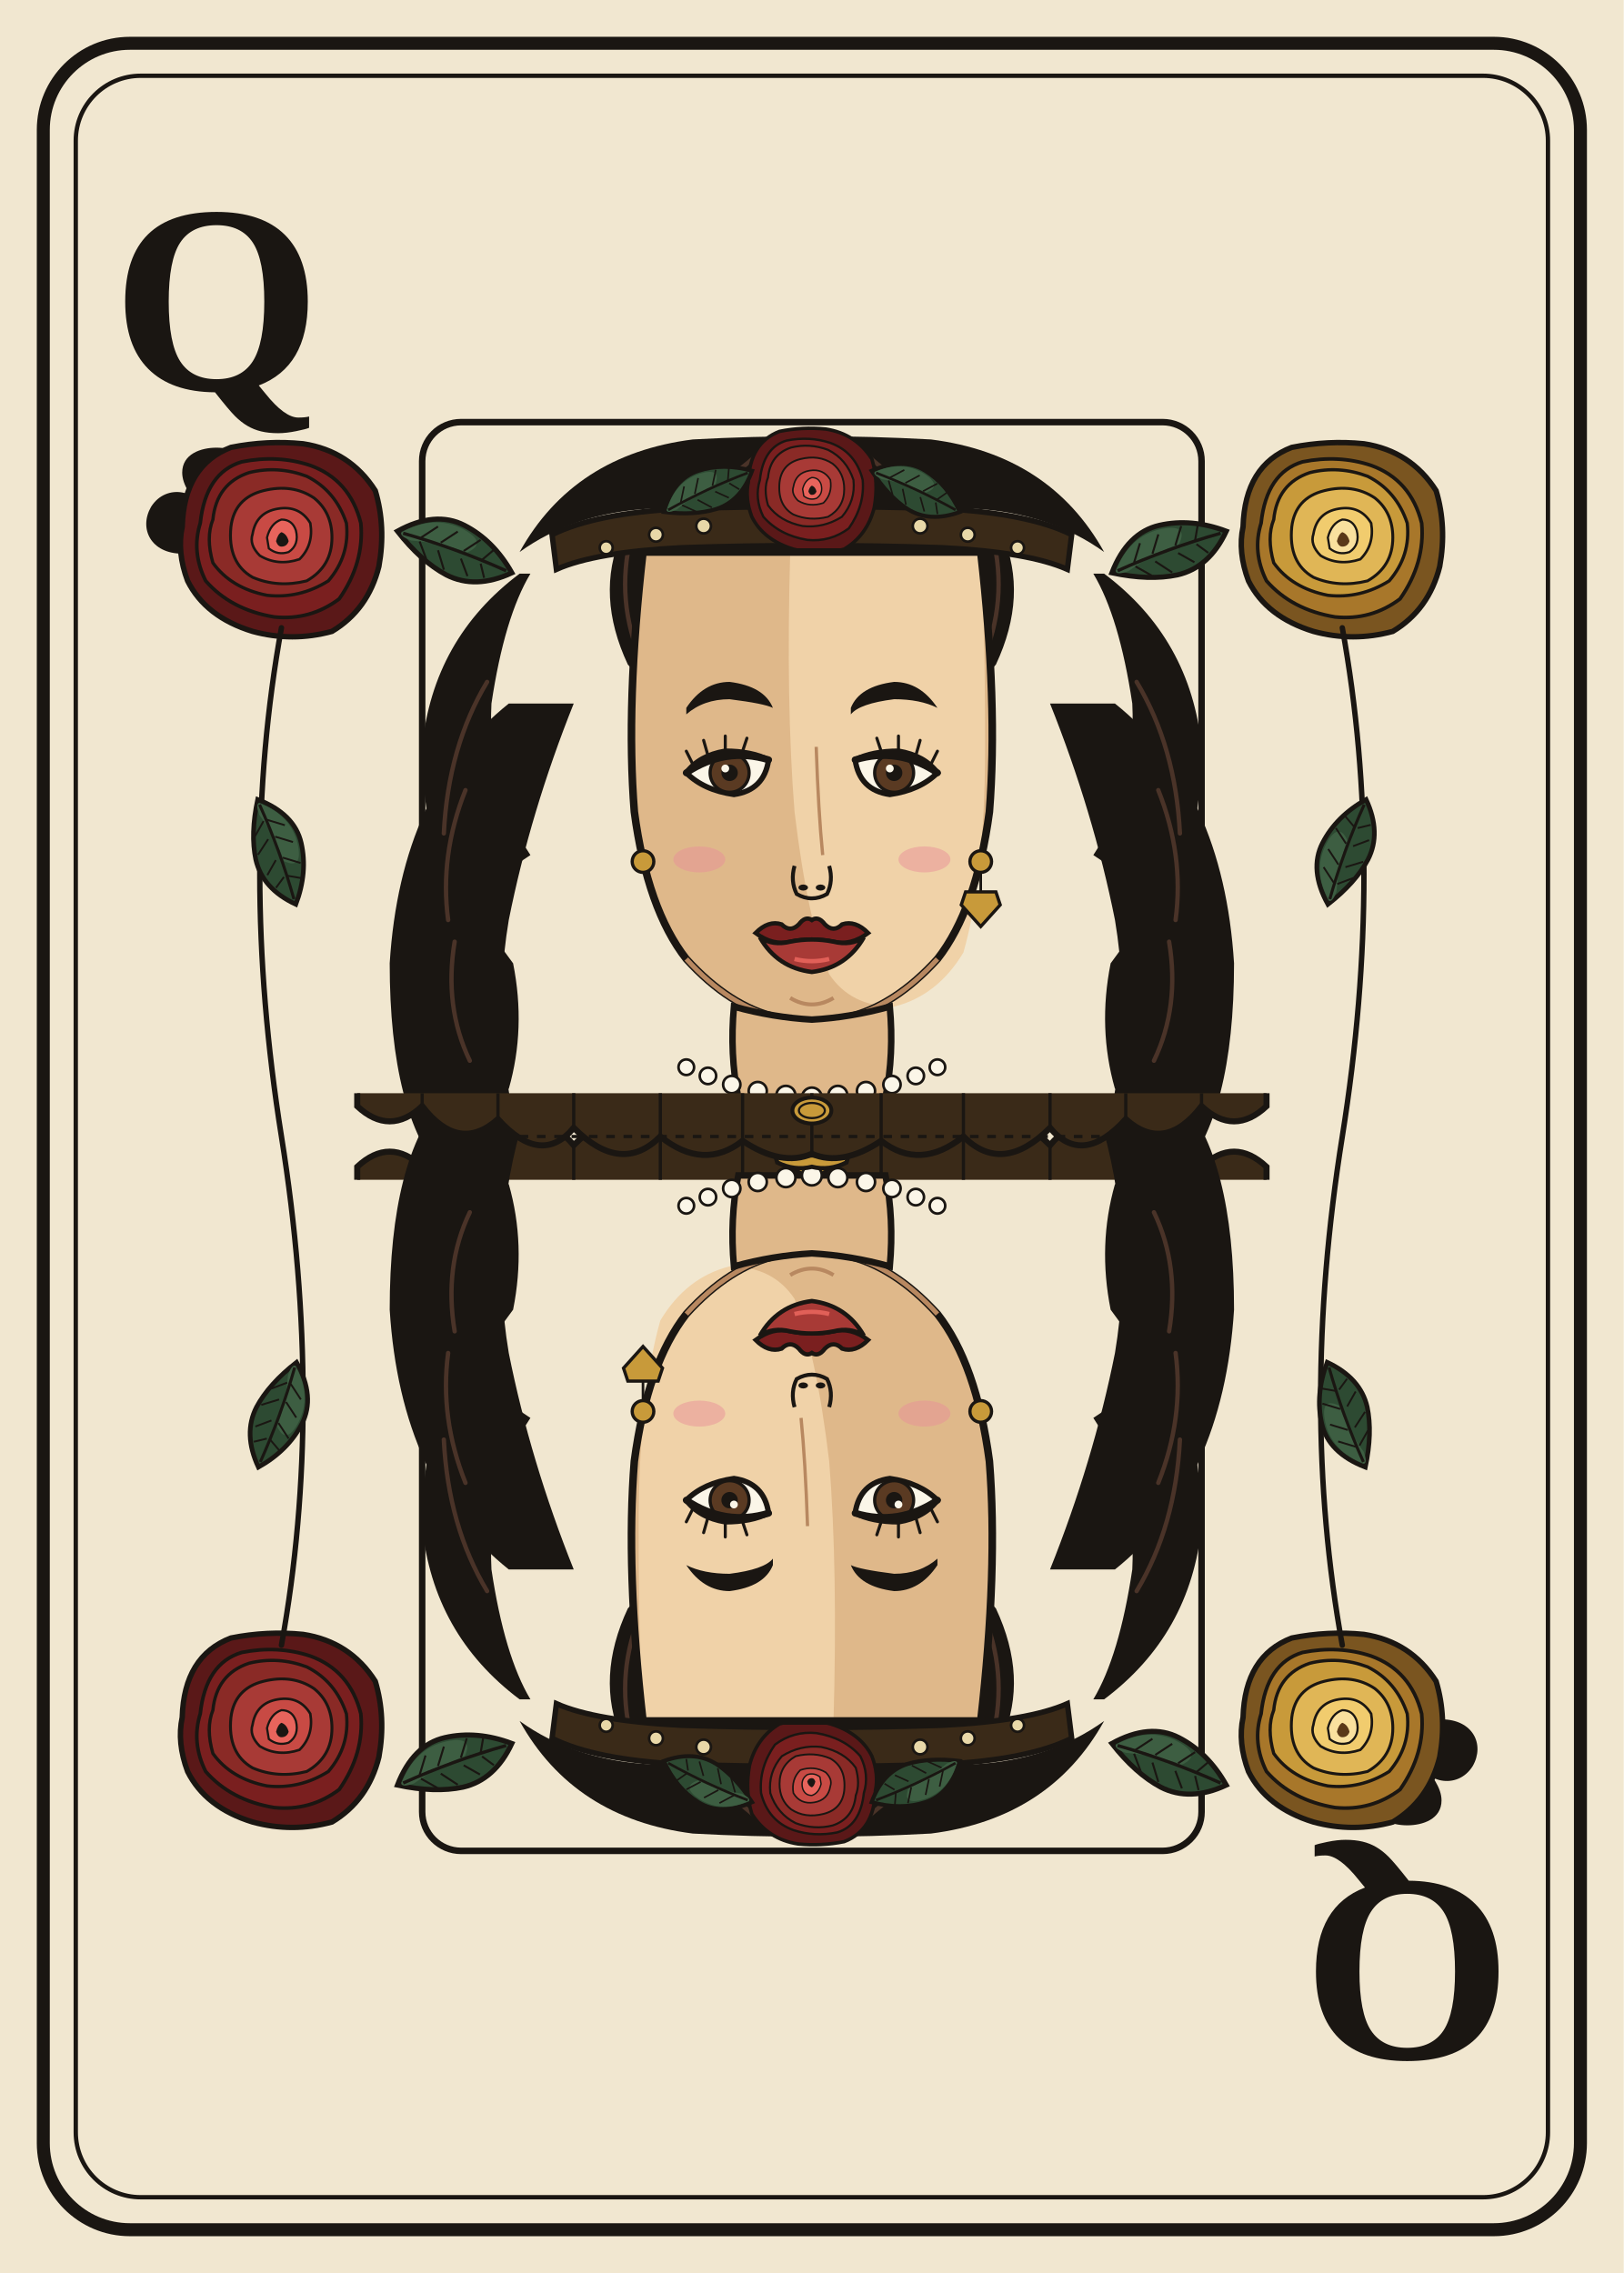
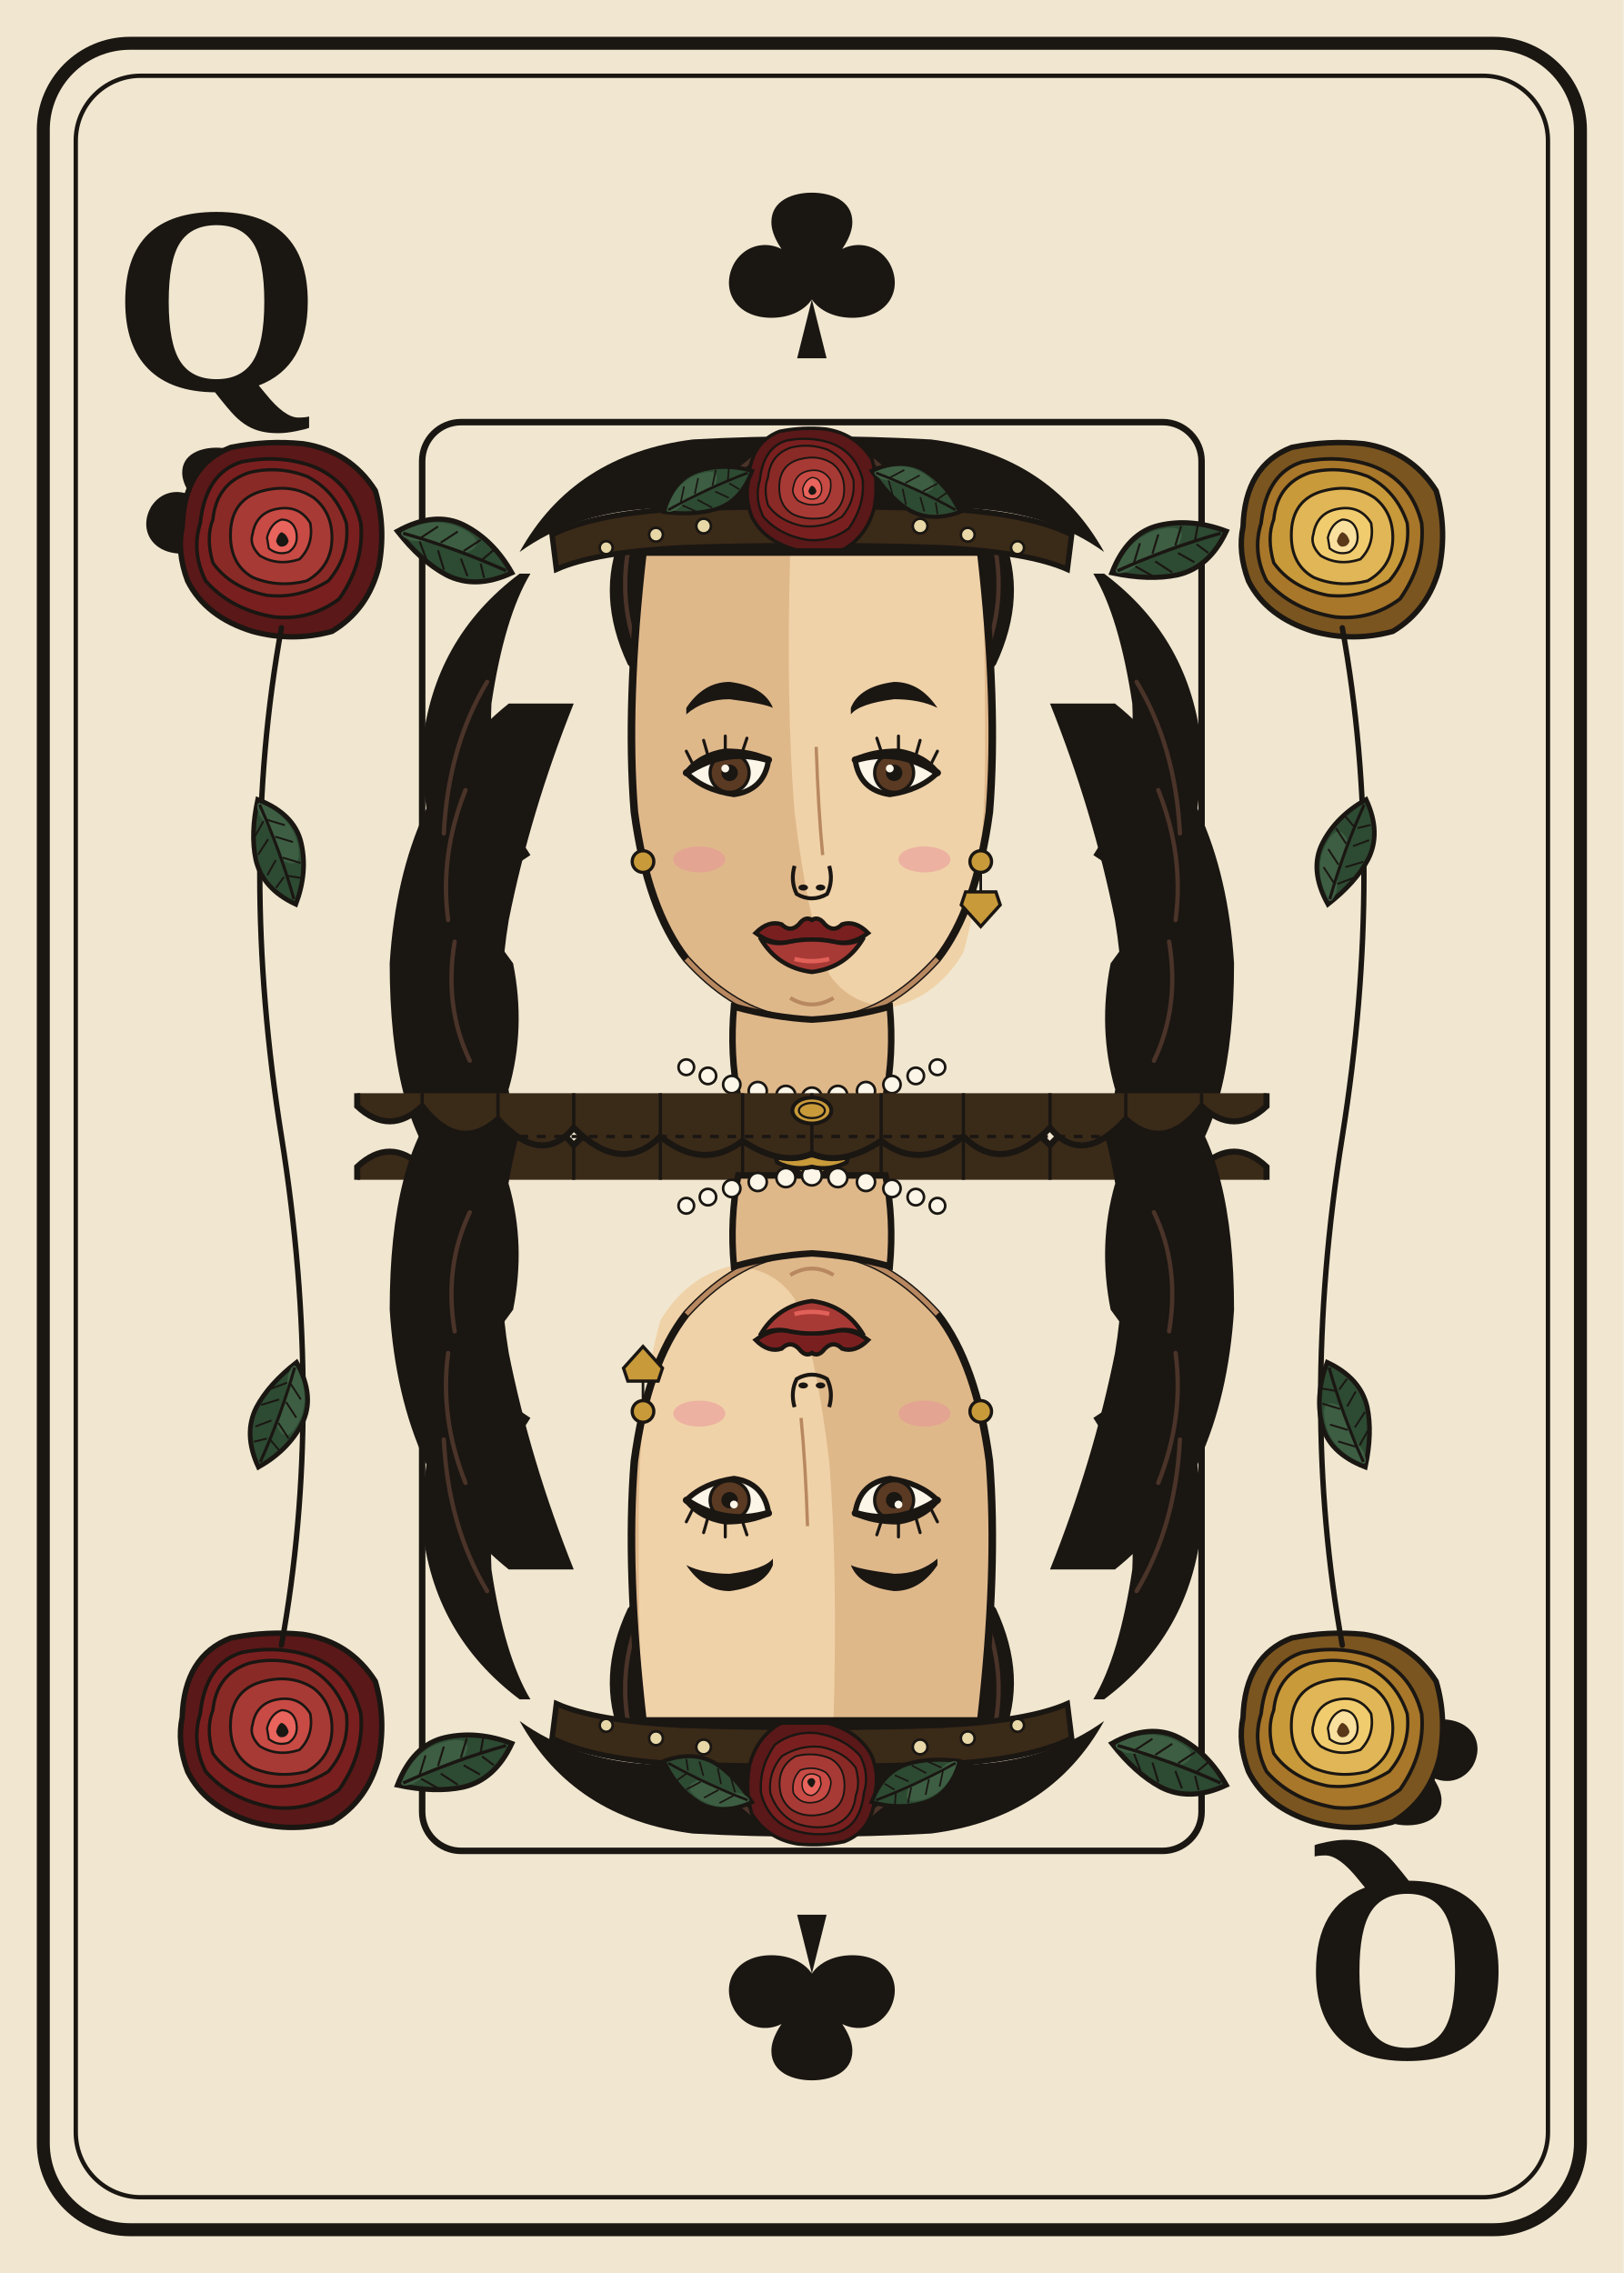
<svg xmlns="http://www.w3.org/2000/svg" viewBox="0 0 750 1050" width="750" height="1050">
  <defs>
    <symbol id="leaf-w" viewBox="-32 -16 64 32">
      <path d="M -30 0 Q -16 -16 0 -14 Q 16 -12 30 0 Q 16 14 0 12 Q -14 10 -30 0 Z" fill="#2d4a32" stroke="#1a1612" stroke-width="2.5" />
      <path d="M -28 0 Q -16 -14 0 -12 Q 14 -10 6 -2 Q -8 -2 -22 2 Q -28 2 -28 0 Z" fill="#3d5e42" />
      <path d="M -27 0 Q 0 -2 27 0" stroke="#1a1612" stroke-width="1.6" fill="none" />
      <g stroke="#1a1612" stroke-width="1" fill="none">
        <path d="M -18 -1 L -12 -9" />
        <path d="M -8 -2 L -2 -10" />
        <path d="M 4 -2 L 10 -10" />
        <path d="M 14 -1 L 18 -8" />
        <path d="M -18 1 L -12 8" />
        <path d="M -8 2 L -2 10" />
        <path d="M 4 2 L 10 9" />
        <path d="M 14 1 L 18 7" />
      </g>
    </symbol>
    <symbol id="rose-r" viewBox="-60 -60 120 120">
      <path d="M -55 -8 Q -54 -42 -28 -52 Q -8 -56 12 -54 Q 38 -50 52 -28 Q 58 -8 54 14 Q 48 38 28 50 Q 6 56 -16 50 Q -42 42 -52 22 Q -58 6 -55 -8 Z" fill="#5a1818" stroke="#1a1612" stroke-width="3" />
      <path d="M -45 -10 Q -42 -38 -22 -44 Q -2 -48 16 -42 Q 38 -34 44 -10 Q 46 12 32 32 Q 16 44 -4 42 Q -28 38 -42 22 Q -50 6 -45 -10 Z" fill="#7a1f1f" stroke="#1a1612" stroke-width="2" />
      <path d="M -38 -12 Q -36 -32 -18 -38 Q -2 -42 14 -36 Q 30 -28 36 -10 Q 38 8 26 22 Q 10 32 -8 30 Q -28 26 -38 12 Q -42 -2 -38 -12 Z" fill="#8a2a26" stroke="#1a1612" stroke-width="1.8" />
      <path d="M -28 -8 Q -26 -24 -10 -28 Q 6 -32 18 -24 Q 28 -16 28 -2 Q 28 14 14 22 Q -2 26 -16 20 Q -30 12 -28 -8 Z" fill="#a83a36" stroke="#1a1612" stroke-width="1.6" />
      <path d="M -16 -4 Q -14 -16 -2 -18 Q 10 -20 16 -10 Q 18 2 10 10 Q -2 14 -12 8 Q -18 2 -16 -4 Z" fill="#c84a44" stroke="#1a1612" stroke-width="1.4" />
      <path d="M -8 -2 Q -6 -10 0 -12 Q 6 -12 8 -6 Q 10 2 4 6 Q -2 8 -7 4 Z" fill="#e8645c" stroke="#1a1612" stroke-width="1.2" />
      <path d="M -3 0 Q -2 -4 0 -5 Q 3 -4 4 0 Q 3 3 0 3 Q -2 3 -3 0 Z" fill="#1a1612" />
    </symbol>
    <symbol id="rose-y" viewBox="-60 -60 120 120">
      <path d="M -55 -8 Q -54 -42 -28 -52 Q -8 -56 12 -54 Q 38 -50 52 -28 Q 58 -8 54 14 Q 48 38 28 50 Q 6 56 -16 50 Q -42 42 -52 22 Q -58 6 -55 -8 Z" fill="#7a5520" stroke="#1a1612" stroke-width="3" />
      <path d="M -45 -10 Q -42 -38 -22 -44 Q -2 -48 16 -42 Q 38 -34 44 -10 Q 46 12 32 32 Q 16 44 -4 42 Q -28 38 -42 22 Q -50 6 -45 -10 Z" fill="#a8772a" stroke="#1a1612" stroke-width="2" />
      <path d="M -38 -12 Q -36 -32 -18 -38 Q -2 -42 14 -36 Q 30 -28 36 -10 Q 38 8 26 22 Q 10 32 -8 30 Q -28 26 -38 12 Q -42 -2 -38 -12 Z" fill="#c89a3a" stroke="#1a1612" stroke-width="1.8" />
      <path d="M -28 -8 Q -26 -24 -10 -28 Q 6 -32 18 -24 Q 28 -16 28 -2 Q 28 14 14 22 Q -2 26 -16 20 Q -30 12 -28 -8 Z" fill="#e0b656" stroke="#1a1612" stroke-width="1.6" />
      <path d="M -16 -4 Q -14 -16 -2 -18 Q 10 -20 16 -10 Q 18 2 10 10 Q -2 14 -12 8 Q -18 2 -16 -4 Z" fill="#f1cc6e" stroke="#1a1612" stroke-width="1.4" />
      <path d="M -8 -2 Q -6 -10 0 -12 Q 6 -12 8 -6 Q 10 2 4 6 Q -2 8 -7 4 Z" fill="#f9e09e" stroke="#1a1612" stroke-width="1.2" />
      <path d="M -3 0 Q -2 -4 0 -5 Q 3 -4 4 0 Q 3 3 0 3 Q -2 3 -3 0 Z" fill="#5a3818" />
    </symbol>
    <symbol id="queen-half" viewBox="-220 -340 440 360">
      <path d="M -140 -200 Q -190 -160 -195 -80 Q -195 -10 -170 18 L -130 18 Q -150 -40 -140 -100 Q -130 -150 -110 -200 Z" fill="#1a1612" />
      <path d="M 140 -200 Q 190 -160 195 -80 Q 195 -10 170 18 L 130 18 Q 150 -40 140 -100 Q 130 -150 110 -200 Z" fill="#1a1612" />
      <path d="M -135 -270 Q -110 -315 -55 -322 Q 0 -325 55 -322 Q 110 -315 135 -270 Q 110 -288 75 -290 Q 38 -290 8 -286 L 0 -278 L -8 -286 Q -38 -290 -75 -290 Q -110 -288 -135 -270 Z" fill="#1a1612" />
      <path d="M -135 -260 Q -175 -230 -180 -180 Q -180 -130 -160 -110 L -130 -130 Q -150 -160 -148 -200 Q -142 -240 -130 -260 Z" fill="#1a1612" />
      <path d="M -160 -110 Q -180 -85 -170 -50 Q -160 -25 -140 -22 Q -132 -50 -138 -80 Z" fill="#1a1612" />
      <path d="M 135 -260 Q 175 -230 180 -180 Q 180 -130 160 -110 L 130 -130 Q 150 -160 148 -200 Q 142 -240 130 -260 Z" fill="#1a1612" />
      <path d="M 160 -110 Q 180 -85 170 -50 Q 160 -25 140 -22 Q 132 -50 138 -80 Z" fill="#1a1612" />
      <path d="M -88 -278 Q -100 -250 -85 -218 Q -65 -195 -40 -200 Q -50 -230 -55 -260 Q -70 -278 -88 -278 Z" fill="#1a1612" />
      <path d="M 88 -278 Q 100 -250 85 -218 Q 65 -195 40 -200 Q 50 -230 55 -260 Q 70 -278 88 -278 Z" fill="#1a1612" />
      <g stroke="#4a3328" stroke-width="2" fill="none" stroke-linecap="round">
        <path d="M 0 -310 Q -15 -290 -30 -278" />
        <path d="M 0 -310 Q 15 -290 30 -278" />
        <path d="M -25 -315 Q -45 -298 -65 -286" />
        <path d="M 25 -315 Q 45 -298 65 -286" />
        <path d="M -85 -270 Q -90 -240 -75 -212" />
        <path d="M 85 -270 Q 90 -240 75 -212" />
        <path d="M -150 -210 Q -168 -180 -170 -140" />
        <path d="M -160 -160 Q -172 -130 -168 -100" />
        <path d="M -165 -90 Q -170 -60 -158 -35" />
        <path d="M 150 -210 Q 168 -180 170 -140" />
        <path d="M 160 -160 Q 172 -130 168 -100" />
        <path d="M 165 -90 Q 170 -60 158 -35" />
      </g>
      <path d="M -120 -278 Q -100 -288 -60 -290 Q 0 -292 60 -290 Q 100 -288 120 -278 L 118 -262 Q 100 -270 60 -272 Q 0 -274 -60 -272 Q -100 -270 -118 -262 Z" fill="#3a2a18" stroke="#1a1612" stroke-width="2.5" />
      <g fill="#e8d8a8" stroke="#1a1612" stroke-width="1.2">
        <circle cx="-95" cy="-272" r="3" />
        <circle cx="-72" cy="-278" r="3.2" />
        <circle cx="-50" cy="-282" r="3.4" />
        <circle cx="50" cy="-282" r="3.4" />
        <circle cx="72" cy="-278" r="3.2" />
        <circle cx="95" cy="-272" r="3" />
      </g>
      <use href="#rose-r" x="-32" y="-330" width="64" height="64" />
      <use href="#leaf-w" x="-72" y="-310" width="48" height="24" transform="rotate(-25 -48 -298)" />
      <use href="#leaf-w" x="24" y="-310" width="48" height="24" transform="rotate(25 48 -298)" />
      <path d="M -78 -270 Q -86 -200 -82 -150 Q -76 -105 -58 -82 Q -38 -60 -16 -55 Q 0 -52 16 -55 Q 38 -60 58 -82 Q 76 -105 82 -150 Q 86 -200 78 -270 Z" fill="#dfb88a" />
      <path d="M -10 -270 Q -12 -200 -8 -150 Q -2 -100 8 -75 Q 18 -60 38 -60 Q 58 -65 70 -85 Q 80 -120 80 -180 Q 80 -240 78 -270 Z" fill="#f0d2a8" />
      <path d="M -78 -270 Q -86 -200 -82 -150 Q -76 -105 -58 -82 Q -38 -60 -16 -55 Q 0 -52 16 -55 Q 38 -60 58 -82 Q 76 -105 82 -150 Q 86 -200 78 -270 Z" fill="none" stroke="#1a1612" stroke-width="3.5" />
      <path d="M -58 -82 Q -38 -60 -16 -55 Q 0 -52 16 -55 Q 38 -60 58 -82" fill="none" stroke="#b88860" stroke-width="2.2" />
      <path d="M -10 -64 Q 0 -58 10 -64" stroke="#b88860" stroke-width="1.8" fill="none" />
      <path d="M -58 -198 Q -50 -210 -38 -210 Q -22 -208 -18 -198 Q -22 -200 -38 -202 Q -50 -202 -58 -195 Z" fill="#1a1612" />
      <path d="M 18 -198 Q 22 -208 38 -210 Q 50 -210 58 -198 Q 50 -202 38 -202 Q 22 -200 18 -195 Z" fill="#1a1612" />
      <g>
        <path d="M -58 -168 Q -52 -176 -40 -178 Q -28 -178 -20 -174 Q -22 -160 -36 -158 Q -50 -160 -58 -168 Z" fill="#fbf6e8" stroke="#1a1612" stroke-width="2.5" />
        <ellipse cx="-38" cy="-168" rx="9" ry="9" fill="#5a3a22" stroke="#1a1612" stroke-width="1.5" />
        <circle cx="-38" cy="-168" r="3.8" fill="#1a1612" />
        <circle cx="-40" cy="-170" r="1.8" fill="#fbf6e8" />
        <path d="M -58 -168 Q -40 -180 -20 -174" stroke="#1a1612" stroke-width="3.2" fill="none" stroke-linecap="round" />
        <g stroke="#1a1612" stroke-width="1.4" stroke-linecap="round">
          <line x1="-55" y1="-172" x2="-58" y2="-178" />
          <line x1="-48" y1="-176" x2="-50" y2="-183" />
          <line x1="-40" y1="-178" x2="-40" y2="-185" />
          <line x1="-32" y1="-178" x2="-30" y2="-184" />
        </g>
      </g>
      <g>
        <path d="M 58 -168 Q 52 -176 40 -178 Q 28 -178 20 -174 Q 22 -160 36 -158 Q 50 -160 58 -168 Z" fill="#fbf6e8" stroke="#1a1612" stroke-width="2.5" />
        <ellipse cx="38" cy="-168" rx="9" ry="9" fill="#5a3a22" stroke="#1a1612" stroke-width="1.5" />
        <circle cx="38" cy="-168" r="3.8" fill="#1a1612" />
        <circle cx="36" cy="-170" r="1.8" fill="#fbf6e8" />
        <path d="M 58 -168 Q 40 -180 20 -174" stroke="#1a1612" stroke-width="3.2" fill="none" stroke-linecap="round" />
        <g stroke="#1a1612" stroke-width="1.4" stroke-linecap="round">
          <line x1="55" y1="-172" x2="58" y2="-178" />
          <line x1="48" y1="-176" x2="50" y2="-183" />
          <line x1="40" y1="-178" x2="40" y2="-185" />
          <line x1="32" y1="-178" x2="30" y2="-184" />
        </g>
      </g>
      <path d="M 2 -180 Q 3 -150 5 -130" stroke="#b88860" stroke-width="1.5" fill="none" />
      <path d="M -8 -125 Q -10 -118 -7 -112 Q 0 -108 7 -112 Q 10 -118 8 -125" fill="none" stroke="#1a1612" stroke-width="1.8" />
      <ellipse cx="-4" cy="-115" rx="2.2" ry="1.4" fill="#1a1612" />
      <ellipse cx="4" cy="-115" rx="2.2" ry="1.4" fill="#1a1612" />
      <ellipse cx="-52" cy="-128" rx="12" ry="6" fill="#e89098" opacity="0.5" />
      <ellipse cx="52" cy="-128" rx="12" ry="6" fill="#e89098" opacity="0.5" />
      <path d="M -26 -94 Q -20 -100 -14 -98 Q -10 -94 -6 -98 Q -3 -102 0 -100 Q 3 -102 6 -98 Q 10 -94 14 -98 Q 20 -100 26 -94 Q 18 -88 10 -90 Q 0 -92 -10 -90 Q -18 -88 -26 -94 Z" fill="#7a1f1f" stroke="#1a1612" stroke-width="2" />
      <path d="M -24 -92 Q -16 -78 0 -76 Q 16 -78 24 -92 Q 18 -88 10 -90 Q 0 -92 -10 -90 Q -18 -88 -24 -92 Z" fill="#a83a36" stroke="#1a1612" stroke-width="2" />
      <path d="M -8 -82 Q 0 -80 8 -82" stroke="#e8645c" stroke-width="2" fill="none" opacity="0.9" />
      <g transform="translate(78 -135)">
        <circle cy="8" r="5" fill="#c89a3a" stroke="#1a1612" stroke-width="1.5" />
        <circle cy="8" r="2" fill="#c89a3a" />
        <line x1="0" y1="13" x2="0" y2="22" stroke="#1a1612" stroke-width="1.2" />
        <path d="M -7 22 L 7 22 L 9 28 L 0 38 L -9 28 Z" fill="#c89a3a" stroke="#1a1612" stroke-width="1.5" />
        <path d="M -4 24 L 4 24 L 5 28 L 0 35 L -5 28 Z" fill="#c89a3a" />
      </g>
      <g transform="translate(-78 -135)">
        <circle cy="8" r="5" fill="#c89a3a" stroke="#1a1612" stroke-width="1.5" />
        <circle cy="8" r="2" fill="#c89a3a" />
      </g>
      <path d="M -36 -60 Q -38 -38 -34 -18 L 34 -18 Q 38 -38 36 -60 Q 18 -55 0 -54 Q -18 -55 -36 -60 Z" fill="#dfb88a" stroke="#1a1612" stroke-width="3" />
      <g fill="#fbf6e8" stroke="#1a1612" stroke-width="1.2">
        <circle cx="-58" cy="-32" r="3.6" />
        <circle cx="-48" cy="-28" r="3.8" />
        <circle cx="-37" cy="-24" r="4" />
        <circle cx="-25" cy="-21" r="4.2" />
        <circle cx="-12" cy="-19" r="4.4" />
        <circle cx="0" cy="-18" r="4.6" />
        <circle cx="12" cy="-19" r="4.4" />
        <circle cx="25" cy="-21" r="4.2" />
        <circle cx="37" cy="-24" r="4" />
        <circle cx="48" cy="-28" r="3.8" />
        <circle cx="58" cy="-32" r="3.6" />
      </g>
      <g transform="translate(0 -2)">
        <path d="M -16 -10 Q -18 -4 -14 2 L 0 18 L 14 2 Q 18 -4 16 -10 Q 8 -14 0 -12 Q -8 -14 -16 -10 Z" fill="#c89a3a" stroke="#1a1612" stroke-width="2" />
        <path d="M -10 -7 L 10 -7 L 12 0 L 0 14 L -12 0 Z" fill="#c89a3a" stroke="#1a1612" stroke-width="1.5" />
        <path d="M -3 -2 L 3 -2 L 4 1 L 0 7 L -4 1 Z" fill="#e8645c" />
      </g>
      <path d="M -210 14 Q -195 0 -180 14 Q -163 -8 -145 8 Q -125 -14 -110 4 Q -88 -18 -70 0 Q -50 -16 -32 -2 Q -14 -14 0 -8 Q 14 -14 32 -2 Q 50 -16 70 0 Q 88 -18 110 4 Q 125 -14 145 8 Q 163 -8 180 14 Q 195 0 210 14 L 210 22 L -210 22 Z" fill="#3a2a18" stroke="#1a1612" stroke-width="2.8" />
      <g stroke="#1a1612" stroke-width="1.5" fill="none">
        <path d="M -180 14 L -180 22" />
        <path d="M -145 8 L -145 22" />
        <path d="M -110 4 L -110 22" />
        <path d="M -70 0 L -70 22" />
        <path d="M -32 -2 L -32 22" />
        <path d="M 0 -8 L 0 22" />
        <path d="M 32 -2 L 32 22" />
        <path d="M 70 0 L 70 22" />
        <path d="M 110 4 L 110 22" />
        <path d="M 145 8 L 145 22" />
        <path d="M 180 14 L 180 22" />
      </g>
      <g transform="translate(0 12)">
        <ellipse rx="9" ry="6" fill="#c89a3a" stroke="#1a1612" stroke-width="1.8" />
        <ellipse rx="6" ry="3.5" fill="#c89a3a" stroke="#1a1612" stroke-width="1" />
      </g>
    </symbol>
  </defs>
  <rect width="750" height="1050" fill="#f1e7d0" />
  <rect x="20" y="20" width="710" height="1010" rx="40" ry="40" fill="none" stroke="#1a1612" stroke-width="6" />
  <rect x="35" y="35" width="680" height="980" rx="30" ry="30" fill="none" stroke="#1a1612" stroke-width="2" />
  <g font-family="Georgia, 'Times New Roman', serif" font-weight="700" fill="#1a1612">
    <text x="100" y="180" font-size="124" text-anchor="middle">Q</text>
    <g transform="translate(100 250) scale(0.72)">
      <path d="M -22 8 C -42 8 -50 -8 -42 -22 C -32 -38 -10 -32 -8 -18 C -16 -28 -22 -36 -22 -44 C -22 -56 -10 -60 0 -60 C 10 -60 22 -56 22 -44 C 22 -36 16 -28 8 -18 C 10 -32 32 -38 42 -22 C 50 -8 42 8 22 8 C 12 8 4 4 0 -2 L 8 30 L -8 30 L 0 -2 C -4 4 -12 8 -22 8 Z" fill="#1a1612" />
    </g>
  </g>
  <g transform="rotate(180 375 525)">
    <g font-family="Georgia, 'Times New Roman', serif" font-weight="700" fill="#1a1612">
      <text x="100" y="180" font-size="124" text-anchor="middle">Q</text>
      <g transform="translate(100 250) scale(0.72)">
        <path d="M -22 8 C -42 8 -50 -8 -42 -22 C -32 -38 -10 -32 -8 -18 C -16 -28 -22 -36 -22 -44 C -22 -56 -10 -60 0 -60 C 10 -60 22 -56 22 -44 C 22 -36 16 -28 8 -18 C 10 -32 32 -38 42 -22 C 50 -8 42 8 22 8 C 12 8 4 4 0 -2 L 8 30 L -8 30 L 0 -2 C -4 4 -12 8 -22 8 Z" fill="#1a1612" />
      </g>
    </g>
  </g>
  <rect x="195" y="195" width="360" height="660" rx="18" ry="18" fill="#f1e7d0" stroke="#1a1612" stroke-width="3" />
  <g>
    <use href="#rose-r" x="80" y="200" width="100" height="100" />
    <use href="#rose-y" x="570" y="200" width="100" height="100" />
    <use href="#rose-r" x="80" y="750" width="100" height="100" />
    <use href="#rose-y" x="570" y="750" width="100" height="100" />
    <use href="#leaf-w" x="180" y="240" width="60" height="30" transform="rotate(20 210 255)" />
    <use href="#leaf-w" x="510" y="240" width="60" height="30" transform="rotate(-20 540 255)" />
    <use href="#leaf-w" x="180" y="800" width="60" height="30" transform="rotate(-20 210 815)" />
    <use href="#leaf-w" x="510" y="800" width="60" height="30" transform="rotate(20 540 815)" />
    <g stroke="#1a1612" stroke-width="2.5" fill="none" stroke-linecap="round">
      <path d="M 130 290 Q 110 400 130 525 Q 150 650 130 760" />
      <path d="M 620 290 Q 640 400 620 525 Q 600 650 620 760" />
    </g>
    <use href="#leaf-w" x="100" y="380" width="55" height="28" transform="rotate(70 128 394)" />
    <use href="#leaf-w" x="100" y="640" width="55" height="28" transform="rotate(110 128 654)" />
    <use href="#leaf-w" x="595" y="380" width="55" height="28" transform="rotate(-70 622 394)" />
    <use href="#leaf-w" x="595" y="640" width="55" height="28" transform="rotate(-110 622 654)" />
  </g>
  <g transform="translate(375 525)">
    <use href="#queen-half" x="-220" y="-340" width="440" height="360" />
  </g>
  <g transform="translate(375 525) rotate(180)">
    <use href="#queen-half" x="-220" y="-340" width="440" height="360" />
  </g>
  <line x1="200" y1="525" x2="550" y2="525" stroke="#1a1612" stroke-width="1.5" stroke-dasharray="4 4" />
+   <g>
+     <g transform="translate(375 140) scale(0.85)">
+       <path d="M -22 8 C -42 8 -50 -8 -42 -22 C -32 -38 -10 -32 -8 -18 C -16 -28 -22 -36 -22 -44 C -22 -56 -10 -60 0 -60 C 10 -60 22 -56 22 -44 C 22 -36 16 -28 8 -18 C 10 -32 32 -38 42 -22 C 50 -8 42 8 22 8 C 12 8 4 4 0 -2 L 8 30 L -8 30 L 0 -2 C -4 4 -12 8 -22 8 Z" fill="#1a1612" />
+     </g>
+     <g transform="translate(375 910) rotate(180) scale(0.85)">
+       <path d="M -22 8 C -42 8 -50 -8 -42 -22 C -32 -38 -10 -32 -8 -18 C -16 -28 -22 -36 -22 -44 C -22 -56 -10 -60 0 -60 C 10 -60 22 -56 22 -44 C 22 -36 16 -28 8 -18 C 10 -32 32 -38 42 -22 C 50 -8 42 8 22 8 C 12 8 4 4 0 -2 L 8 30 L -8 30 L 0 -2 C -4 4 -12 8 -22 8 Z" fill="#1a1612" />
+     </g>
+   </g>
</svg>
